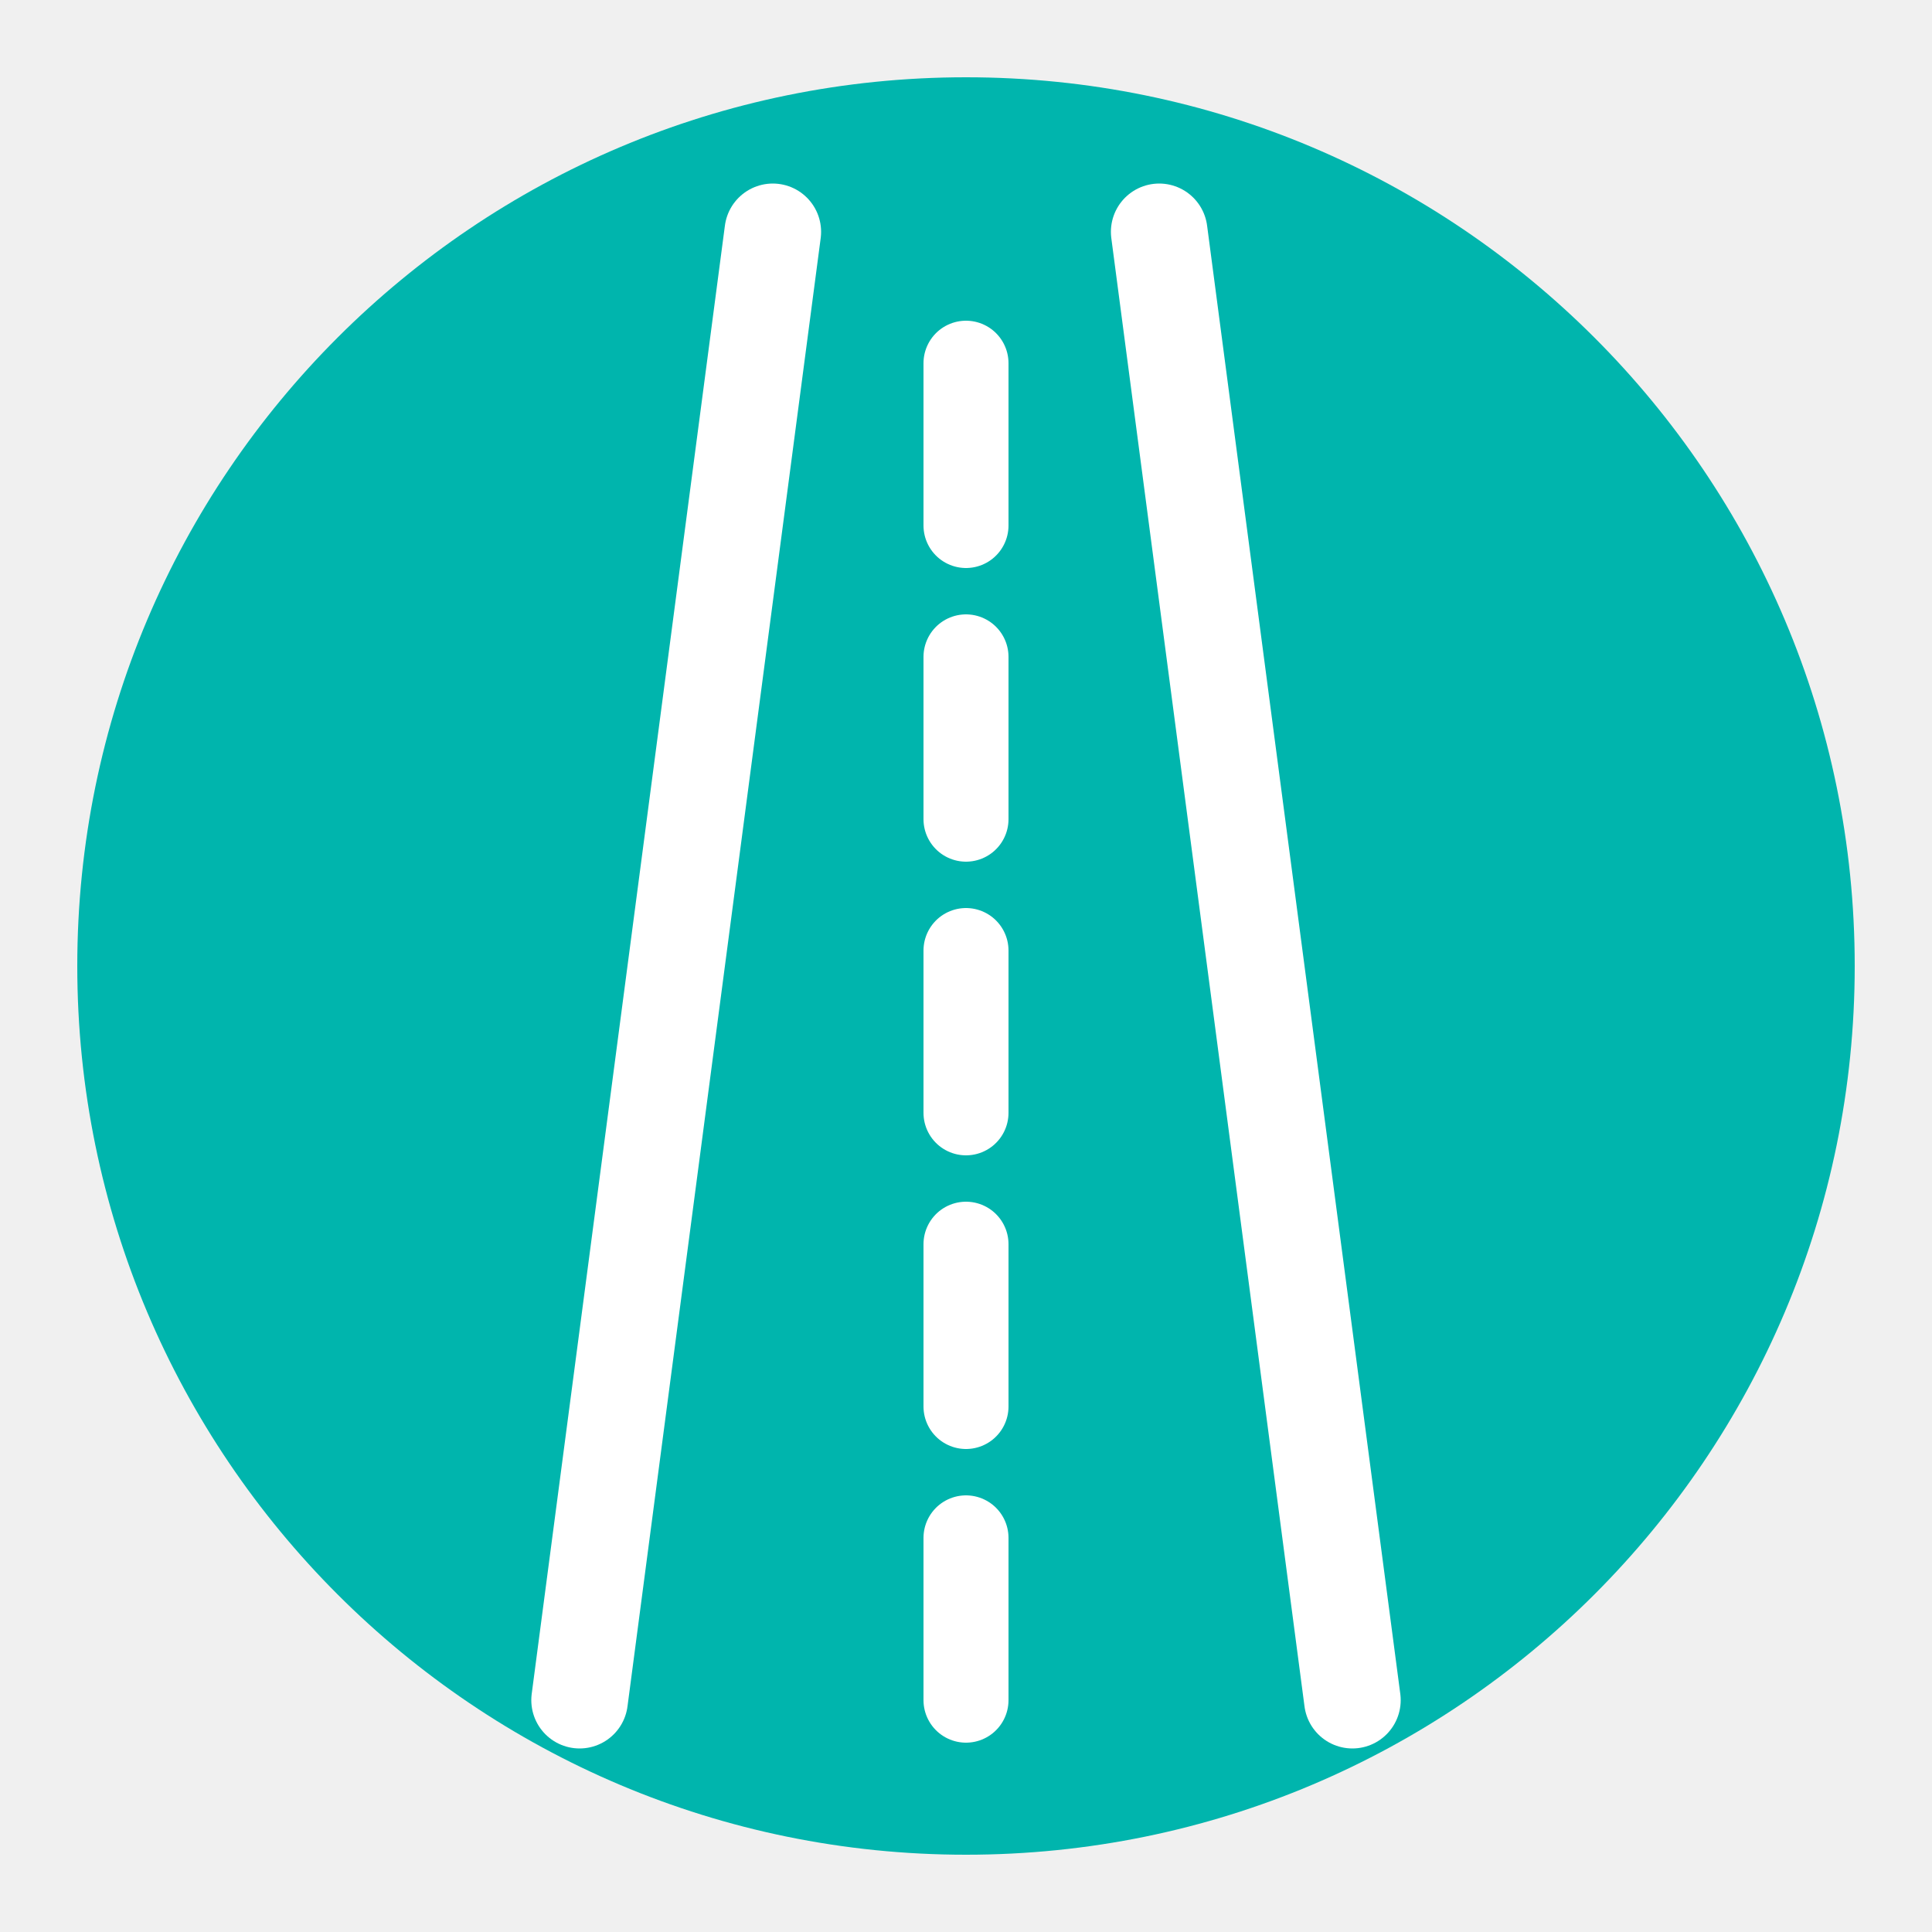
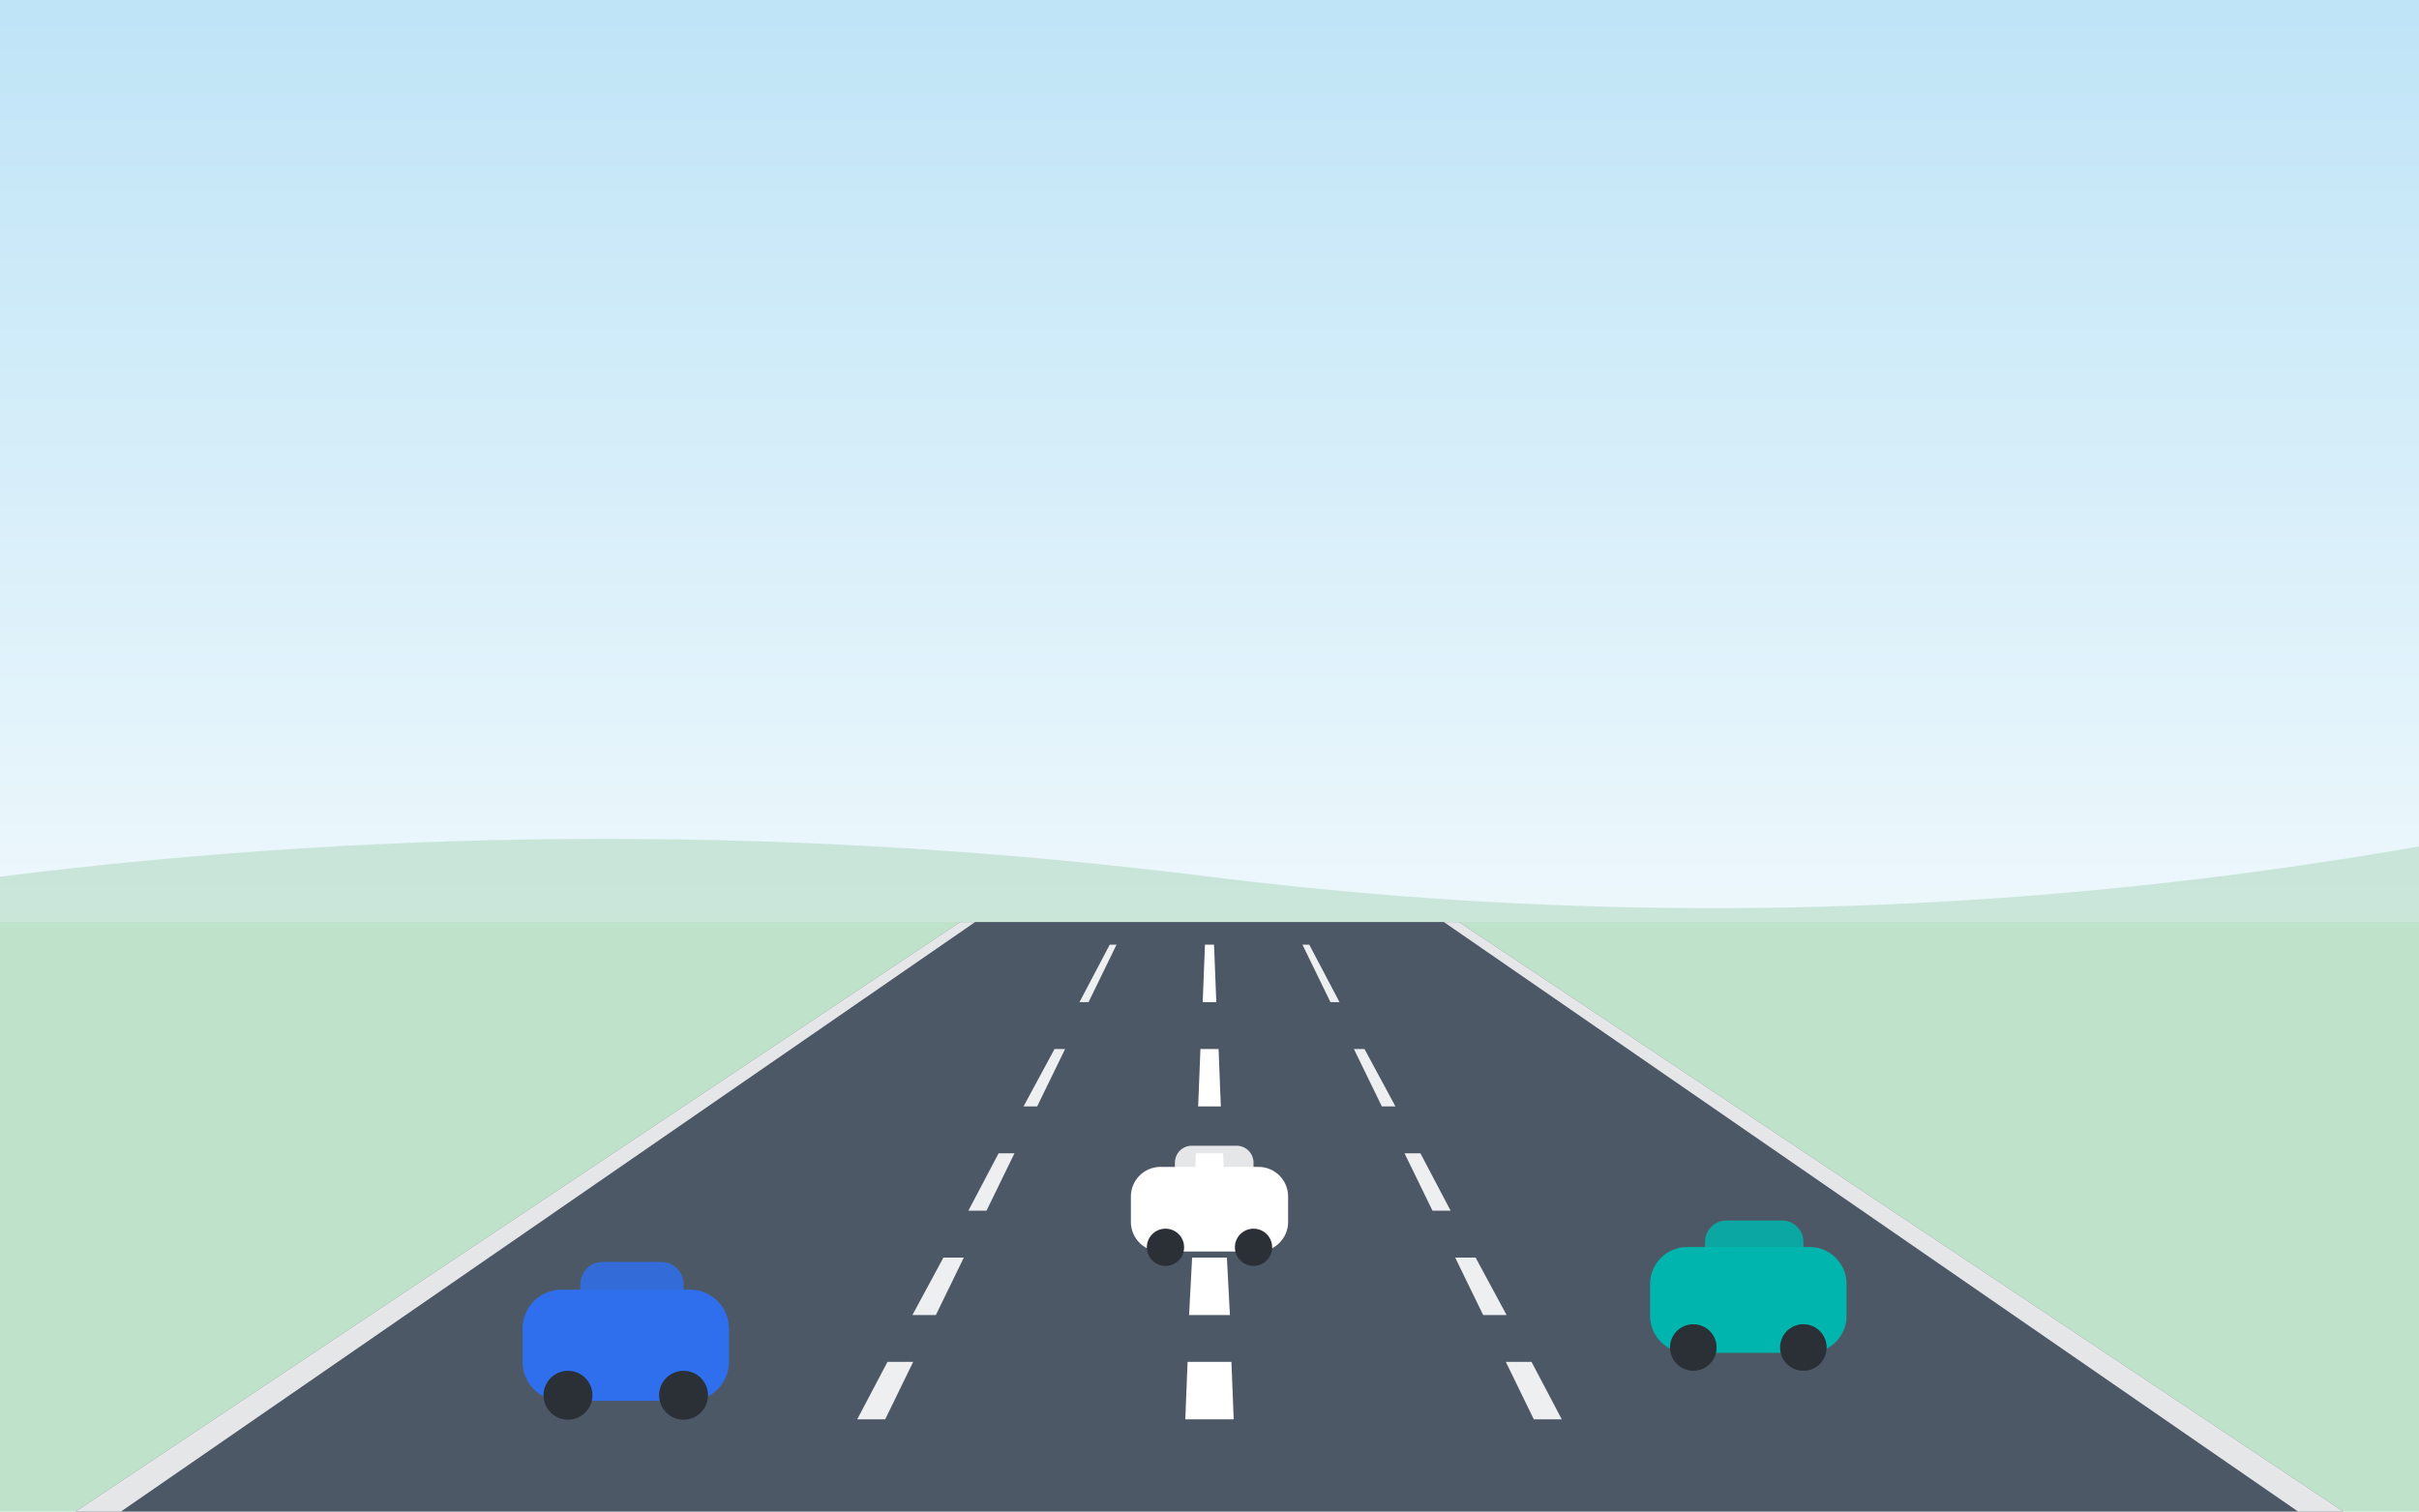
- <svg xmlns="http://www.w3.org/2000/svg" viewBox="0 0 100 100">
-   <circle cx="50" cy="50" r="46" fill="#00B5AD" />
-   <path d="M 30 88 L 40 12" fill="none" stroke="#ffffff" stroke-width="5" stroke-linecap="round" />
-   <path d="M 70 88 L 60 12" fill="none" stroke="#ffffff" stroke-width="5" stroke-linecap="round" />
-   <line x1="50" y1="88.0" x2="50" y2="79.6" stroke="#ffffff" stroke-width="4.4" stroke-linecap="round" />
-   <line x1="50" y1="72.8" x2="50" y2="64.4" stroke="#ffffff" stroke-width="4.4" stroke-linecap="round" />
-   <line x1="50" y1="57.6" x2="50" y2="49.2" stroke="#ffffff" stroke-width="4.4" stroke-linecap="round" />
-   <line x1="50" y1="42.4" x2="50" y2="34.0" stroke="#ffffff" stroke-width="4.4" stroke-linecap="round" />
-   <line x1="50" y1="27.2" x2="50" y2="18.8" stroke="#ffffff" stroke-width="4.4" stroke-linecap="round" />
+ <svg xmlns="http://www.w3.org/2000/svg" viewBox="0 0 320 200">
+   <defs>
+     <linearGradient id="sky" x1="0" y1="0" x2="0" y2="1">
+       <stop offset="0" stop-color="#bfe4f7" />
+       <stop offset="1" stop-color="#eef8fc" />
+     </linearGradient>
+   </defs>
+   <rect width="320" height="200" fill="#eef8fc" />
+   <rect width="320" height="124" fill="url(#sky)" />
+   <path d="M0,116 Q 80.0,106 160.0,116 T 320,112 V124 H0 Z" fill="#a7d3b6" opacity="0.5" />
+   <rect y="122" width="320" height="78" fill="#bfe3ca" />
+   <polygon points="127.0,122 193.0,122 310.0,200 10.0,200" fill="#4d5866" />
+   <polygon points="127.0,122 129.0,122 16.0,200 10.0,200" fill="#ffffff" opacity="0.85" />
+   <polygon points="191.0,122 193.0,122 310.0,200 304.0,200" fill="#ffffff" opacity="0.85" />
+   <polygon points="159.4,125.0 160.6,125.0 160.9,132.6 159.1,132.6" fill="#ffffff" />
+   <polygon points="158.8,138.8 161.2,138.8 161.5,146.4 158.5,146.4" fill="#ffffff" />
+   <polygon points="158.2,152.6 161.8,152.6 162.1,160.2 157.9,160.2" fill="#ffffff" />
+   <polygon points="157.7,166.4 162.3,166.4 162.7,174.0 157.3,174.0" fill="#ffffff" />
+   <polygon points="157.1,180.2 162.9,180.2 163.2,187.8 156.8,187.8" fill="#ffffff" />
+   <polygon points="146.8,125.0 147.7,125.0 144.0,132.6 142.8,132.6" fill="#ffffff" opacity="0.9" />
+   <polygon points="172.3,125.0 173.2,125.0 177.2,132.6 176.0,132.6" fill="#ffffff" opacity="0.9" />
+   <polygon points="139.5,138.8 140.9,138.8 137.2,146.4 135.4,146.4" fill="#ffffff" opacity="0.9" />
+   <polygon points="179.1,138.8 180.5,138.8 184.6,146.4 182.8,146.4" fill="#ffffff" opacity="0.9" />
+   <polygon points="132.1,152.6 134.2,152.6 130.5,160.2 128.1,160.2" fill="#ffffff" opacity="0.9" />
+   <polygon points="185.8,152.6 187.9,152.6 191.9,160.2 189.5,160.2" fill="#ffffff" opacity="0.9" />
+   <polygon points="124.8,166.4 127.5,166.4 123.8,174.0 120.7,174.0" fill="#ffffff" opacity="0.9" />
+   <polygon points="192.5,166.4 195.2,166.4 199.3,174.0 196.2,174.0" fill="#ffffff" opacity="0.9" />
+   <polygon points="117.4,180.2 120.8,180.2 117.1,187.8 113.4,187.8" fill="#ffffff" opacity="0.9" />
+   <polygon points="199.2,180.2 202.6,180.2 206.6,187.8 202.9,187.8" fill="#ffffff" opacity="0.9" />
+   <g transform="translate(82.78,178)">
+     <rect x="-13.65" y="-7.35" width="27.3" height="14.7" rx="5.145" fill="#2f6fed" />
+     <rect x="-6.006" y="-11.025" width="13.65" height="8.085" rx="2.94" fill="#2f6fed" opacity="0.85" />
+     <circle cx="-7.644" cy="6.615" r="3.234" fill="#2b2f36" />
+     <circle cx="7.644" cy="6.615" r="3.234" fill="#2b2f36" />
+   </g>
+   <g transform="translate(160.0,160)">
+     <rect x="-10.4" y="-5.6" width="20.8" height="11.2" rx="3.92" fill="#ffffff" />
+     <rect x="-4.576" y="-8.4" width="10.4" height="6.16" rx="2.24" fill="#ffffff" opacity="0.85" />
+     <circle cx="-5.824" cy="5.04" r="2.464" fill="#2b2f36" />
+     <circle cx="5.824" cy="5.04" r="2.464" fill="#2b2f36" />
+   </g>
+   <g transform="translate(231.28,172)">
+     <rect x="-13.0" y="-7.0" width="26.0" height="14.0" rx="4.9" fill="#00b5ad" />
+     <rect x="-5.72" y="-10.5" width="13.0" height="7.7" rx="2.8" fill="#00b5ad" opacity="0.85" />
+     <circle cx="-7.28" cy="6.3" r="3.08" fill="#2b2f36" />
+     <circle cx="7.28" cy="6.3" r="3.08" fill="#2b2f36" />
+   </g>
</svg>
